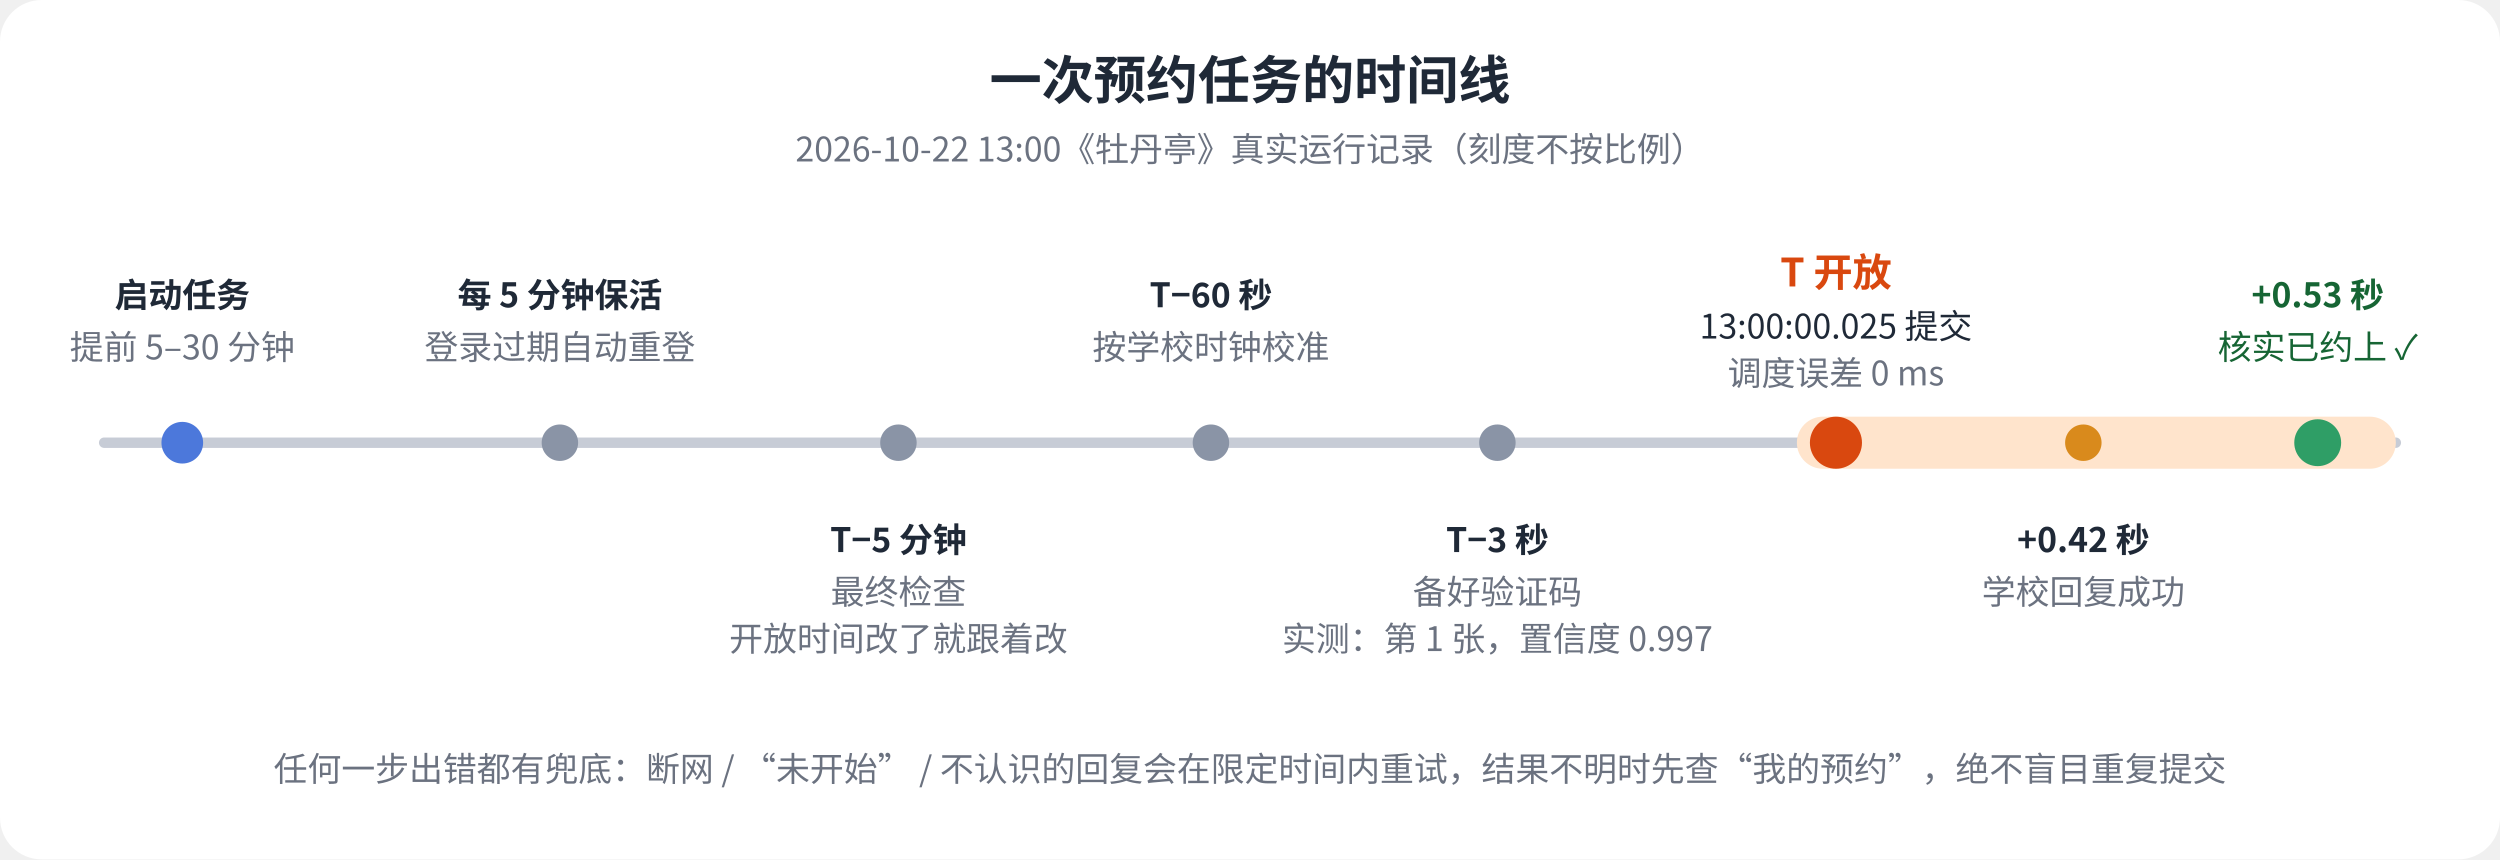
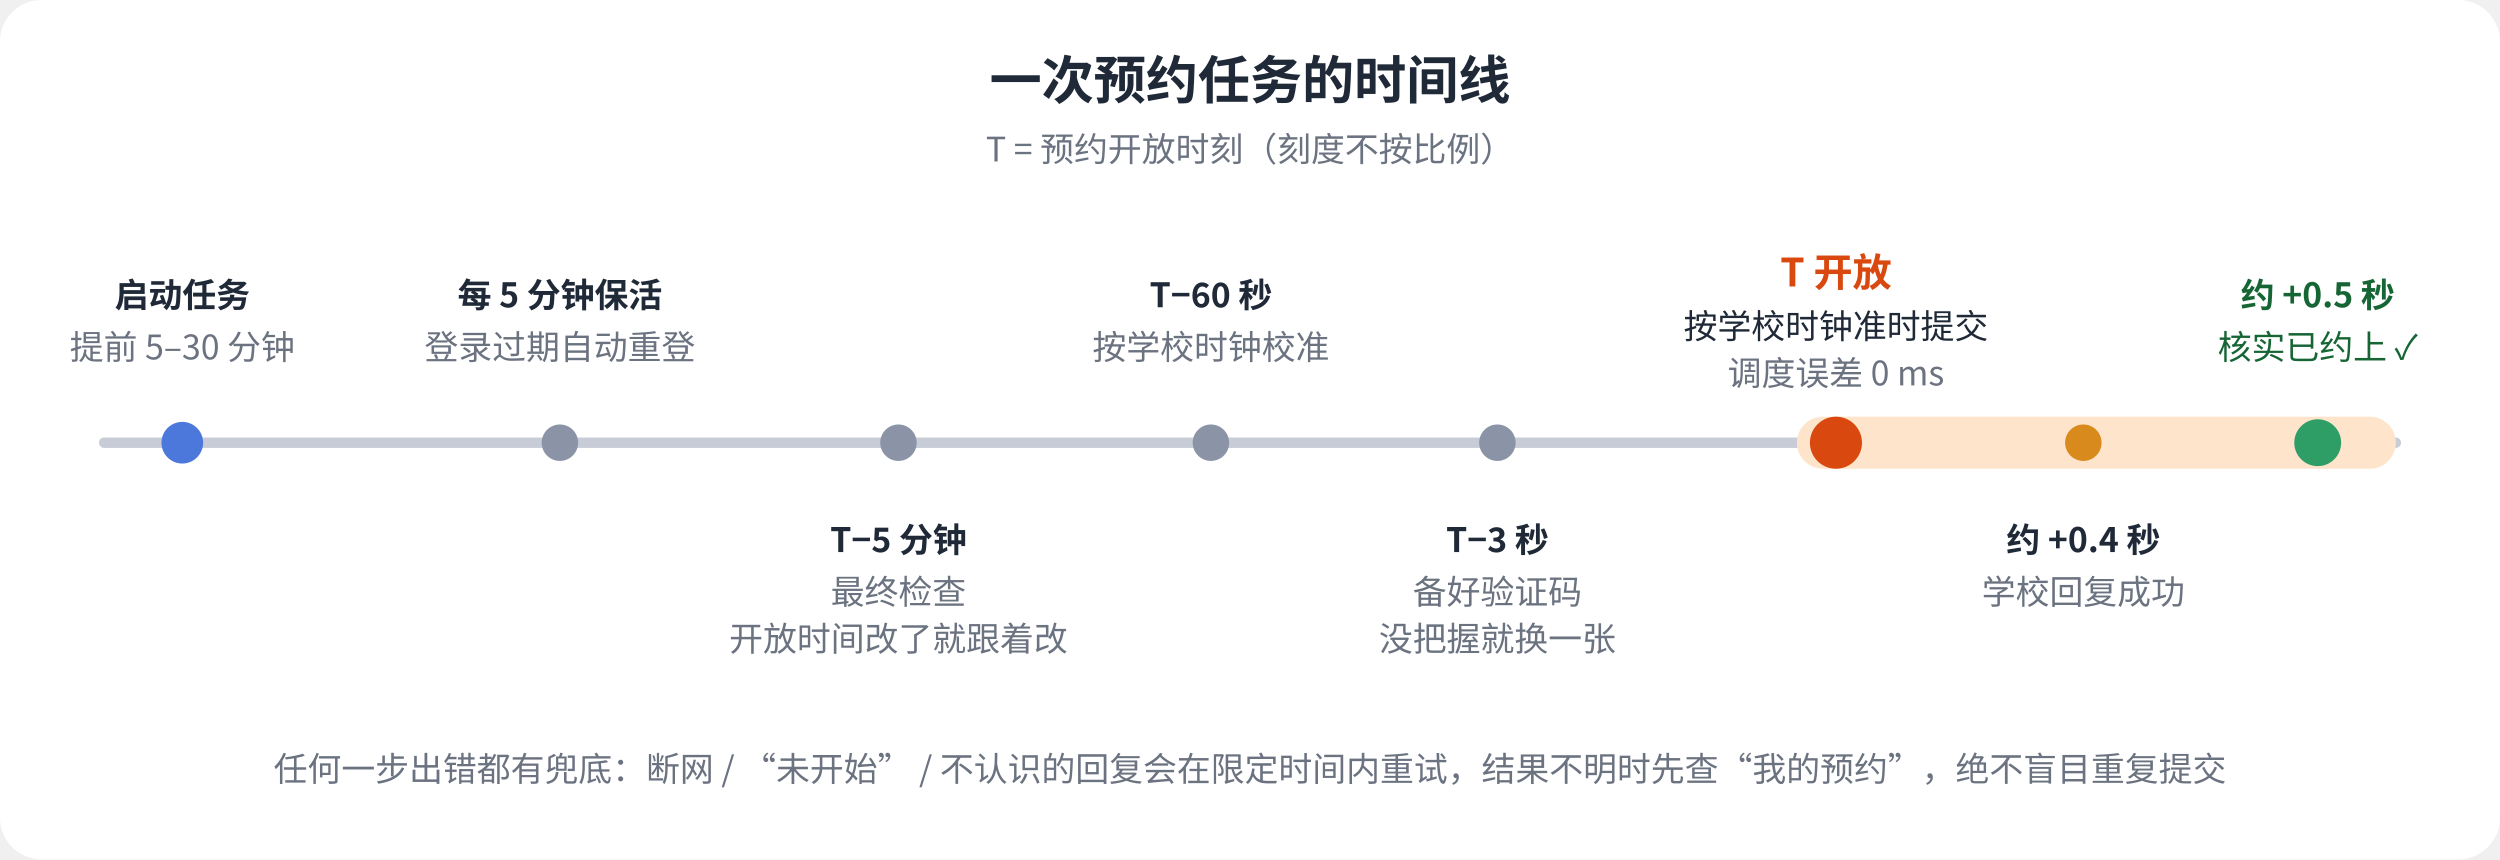
<svg xmlns="http://www.w3.org/2000/svg" viewBox="0 0 960 330" width="960" height="330" font-family="-apple-system,'Segoe UI','PingFang SC','Microsoft YaHei','Noto Sans CJK SC',sans-serif">
  <rect width="960" height="330" rx="16" fill="#ffffff" />
  <text x="480" y="38" text-anchor="middle" font-size="20" font-weight="700" fill="#1f2937">一次预约任务的时间线</text>
-   <text x="480" y="62" text-anchor="middle" font-size="13" fill="#6b7280">2026-10-22 13:00《牡丹亭》真实运行记录（刻度不按比例）</text>
+   <text x="480" y="62" text-anchor="middle" font-size="13" fill="#6b7280">T = 预约开放时刻（刻度不按比例）</text>
  <line x1="40" y1="170" x2="920" y2="170" stroke="#c7ccd6" stroke-width="4" stroke-linecap="round" />
  <rect x="690" y="160" width="230" height="20" rx="10" fill="#ffe4cc" />
  <g font-size="13" text-anchor="middle">
    <circle cx="70" cy="170" r="8" fill="#4c78db" />
    <text x="70" y="118" font-weight="700" fill="#1f2937">启动任务</text>
    <text x="70" y="138" fill="#6b7280">提前 5–30 分钟</text>
    <circle cx="215" cy="170" r="7" fill="#8a94a6" />
    <text x="215" y="118" font-weight="700" fill="#1f2937">每 5 分钟保活</text>
    <text x="215" y="138" fill="#6b7280">登录过期自动重登</text>
    <circle cx="345" cy="170" r="7" fill="#8a94a6" />
    <text x="345" y="212" font-weight="700" fill="#1f2937">T−5 分钟</text>
    <text x="345" y="232" fill="#6b7280">最终检查</text>
    <text x="345" y="250" fill="#6b7280">开放时间改了就跟着改</text>
    <circle cx="465" cy="170" r="7" fill="#8a94a6" />
    <text x="465" y="118" font-weight="700" fill="#1f2937">T−60 秒</text>
    <text x="465" y="138" fill="#6b7280">按学校时钟校准</text>
    <circle cx="575" cy="170" r="7" fill="#8a94a6" />
    <text x="575" y="212" font-weight="700" fill="#1f2937">T−3 秒</text>
    <text x="575" y="232" fill="#6b7280">备好验证码</text>
-     <text x="575" y="250" fill="#6b7280">实测：第 1 张，置信度 0.997</text>
+     <text x="575" y="250" fill="#6b7280">没把握就换一张</text>
    <circle cx="705" cy="170" r="10" fill="#d9480f" />
    <text x="705" y="110" font-weight="700" fill="#d9480f" font-size="15">T 开放</text>
-     <text x="705" y="130" fill="#1f2937">13:00:00.025 提交</text>
+     <text x="705" y="130" fill="#1f2937">按学校时钟准时提交</text>
    <text x="705" y="148" fill="#6b7280">调度误差 0 ms</text>
    <circle cx="800" cy="170" r="7" fill="#d98a1c" />
-     <text x="800" y="212" font-weight="700" fill="#1f2937">+0.42 秒</text>
+     <text x="800" y="212" font-weight="700" fill="#1f2937">约 +0.4 秒</text>
    <text x="800" y="232" fill="#6b7280">学校回复成功</text>
    <circle cx="890" cy="170" r="9" fill="#2f9e66" />
-     <text x="890" y="118" font-weight="700" fill="#166534">+0.53 秒</text>
+     <text x="890" y="118" font-weight="700" fill="#166534">约 +0.5 秒</text>
    <text x="890" y="138" fill="#166534">核实已约上 ✓</text>
  </g>
  <text x="480" y="300" text-anchor="middle" font-size="13" fill="#6b7280">任何一步出错都有兜底：断网 / “未开始” / 不认识的回复会在限定时间内重试，结果不明时先查“我的预约”，绝不盲目重复提交</text>
</svg>
